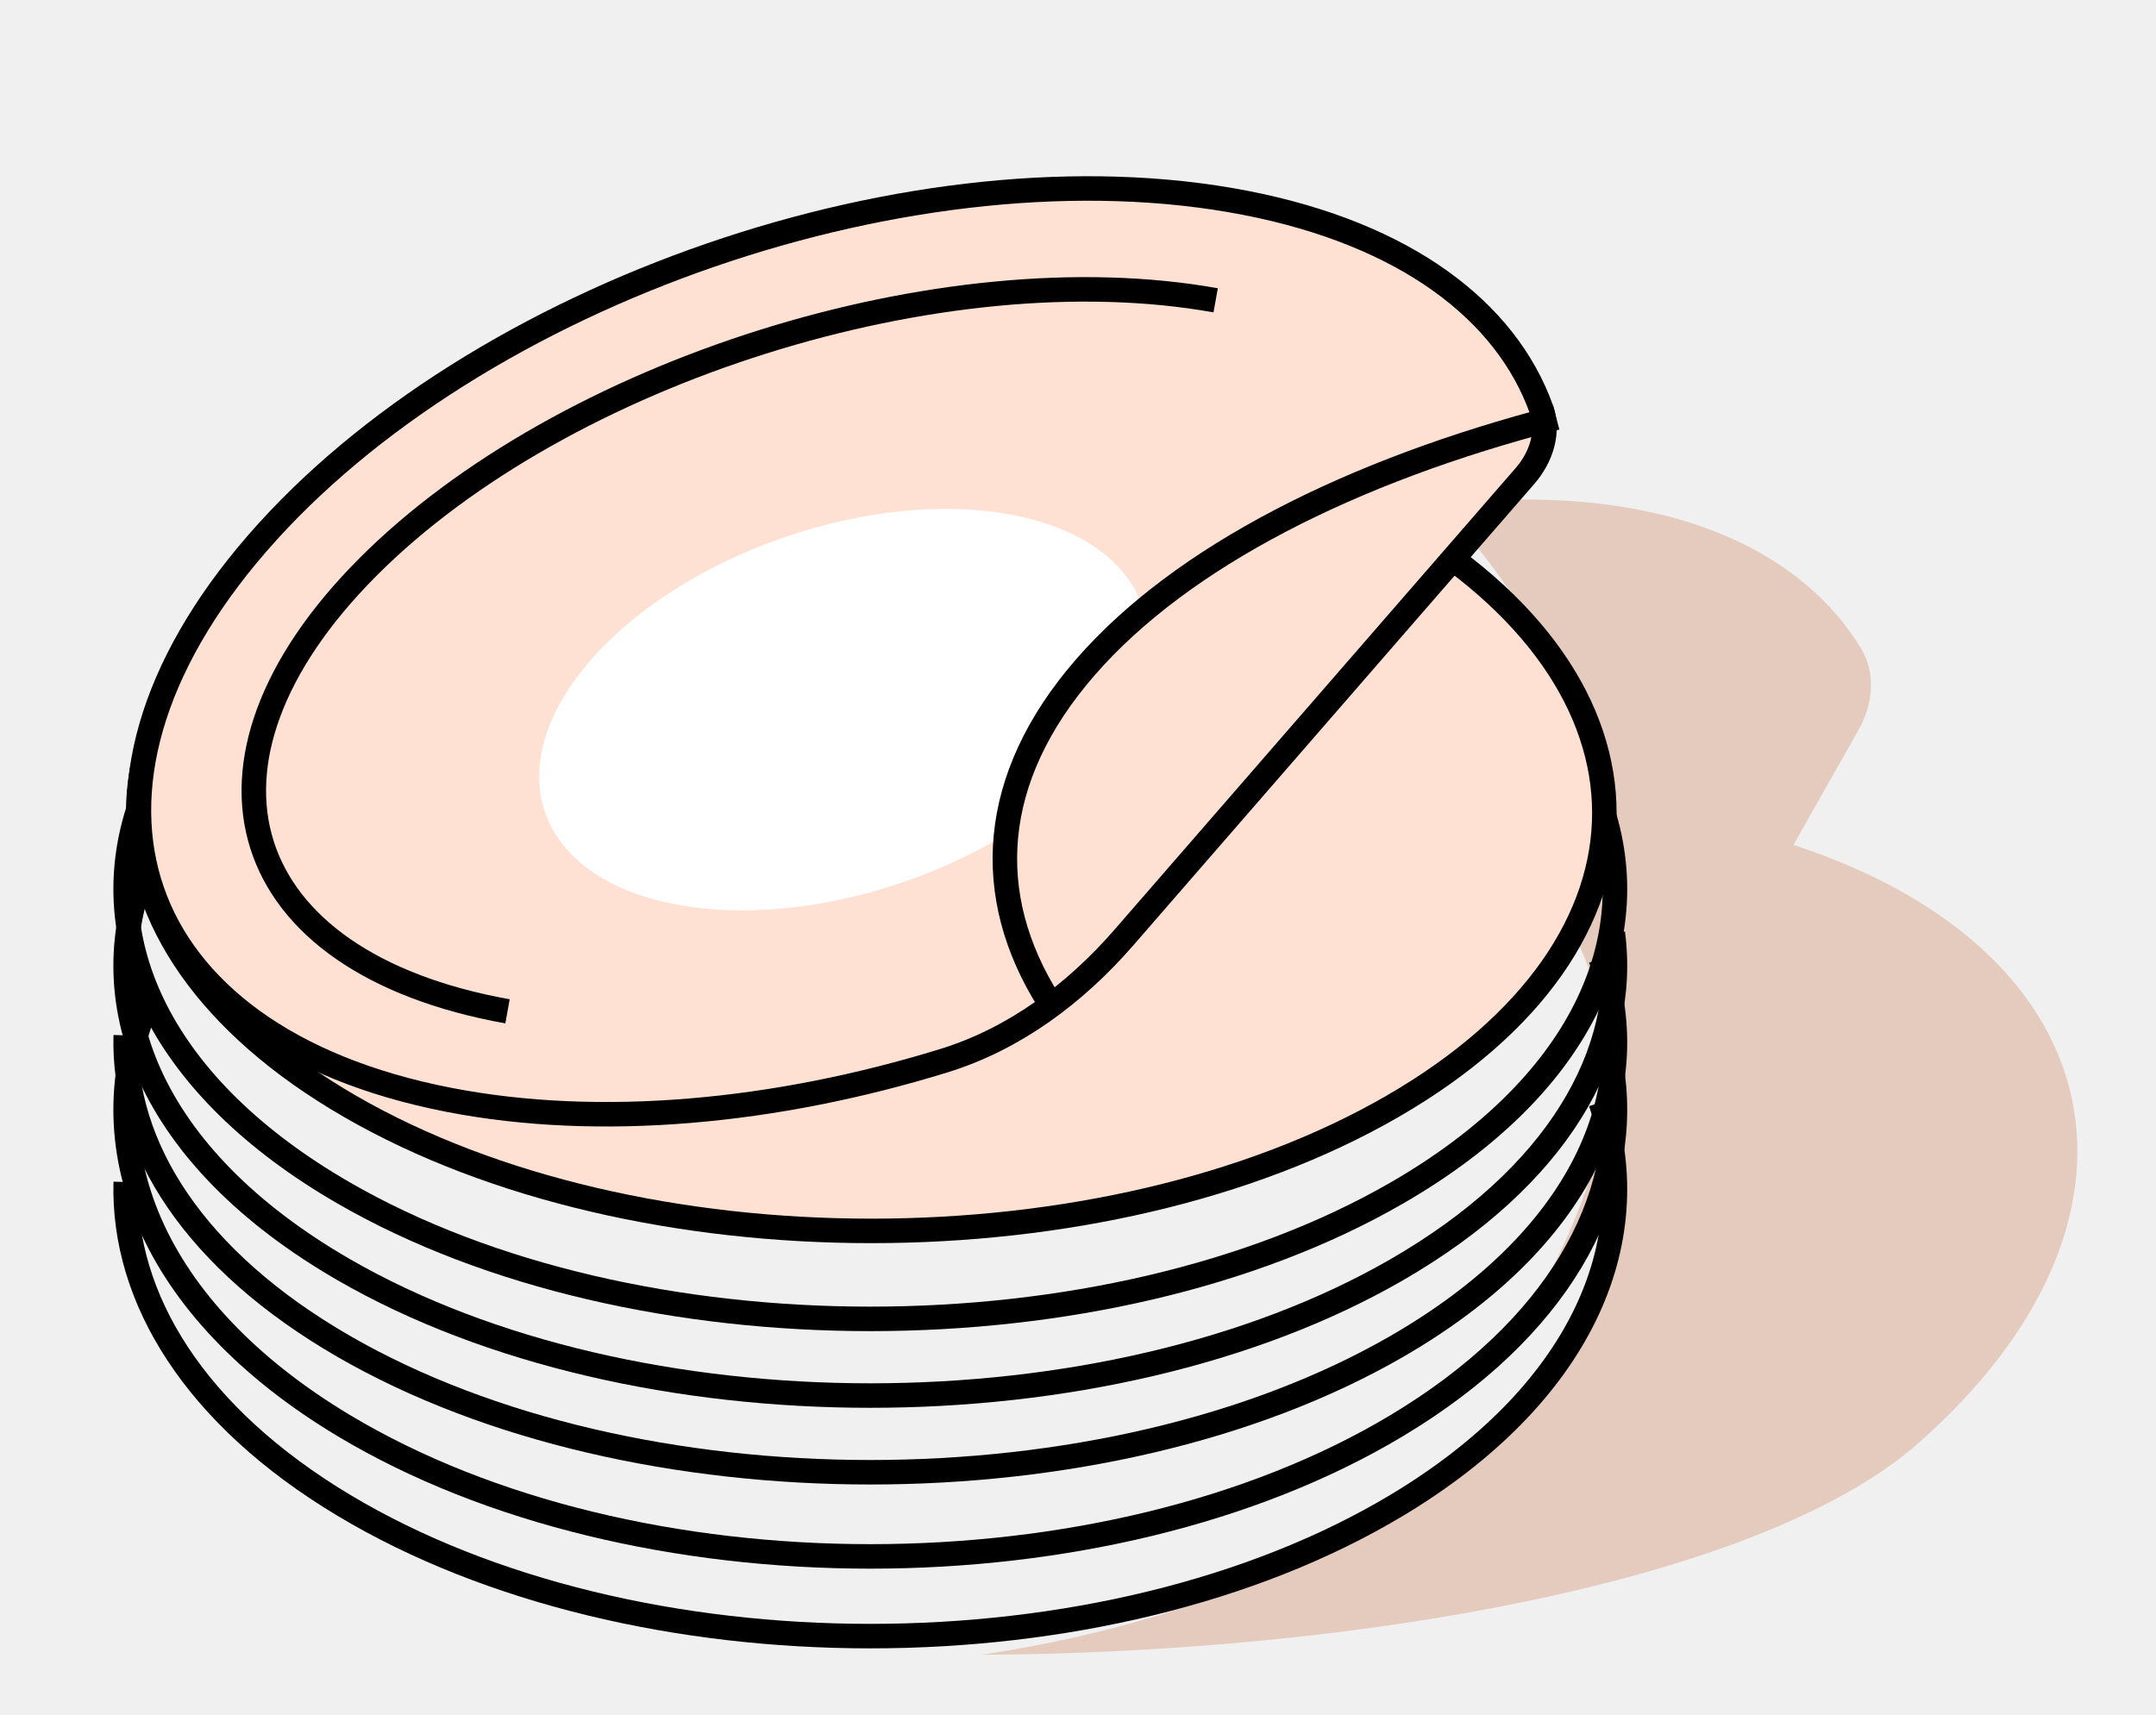
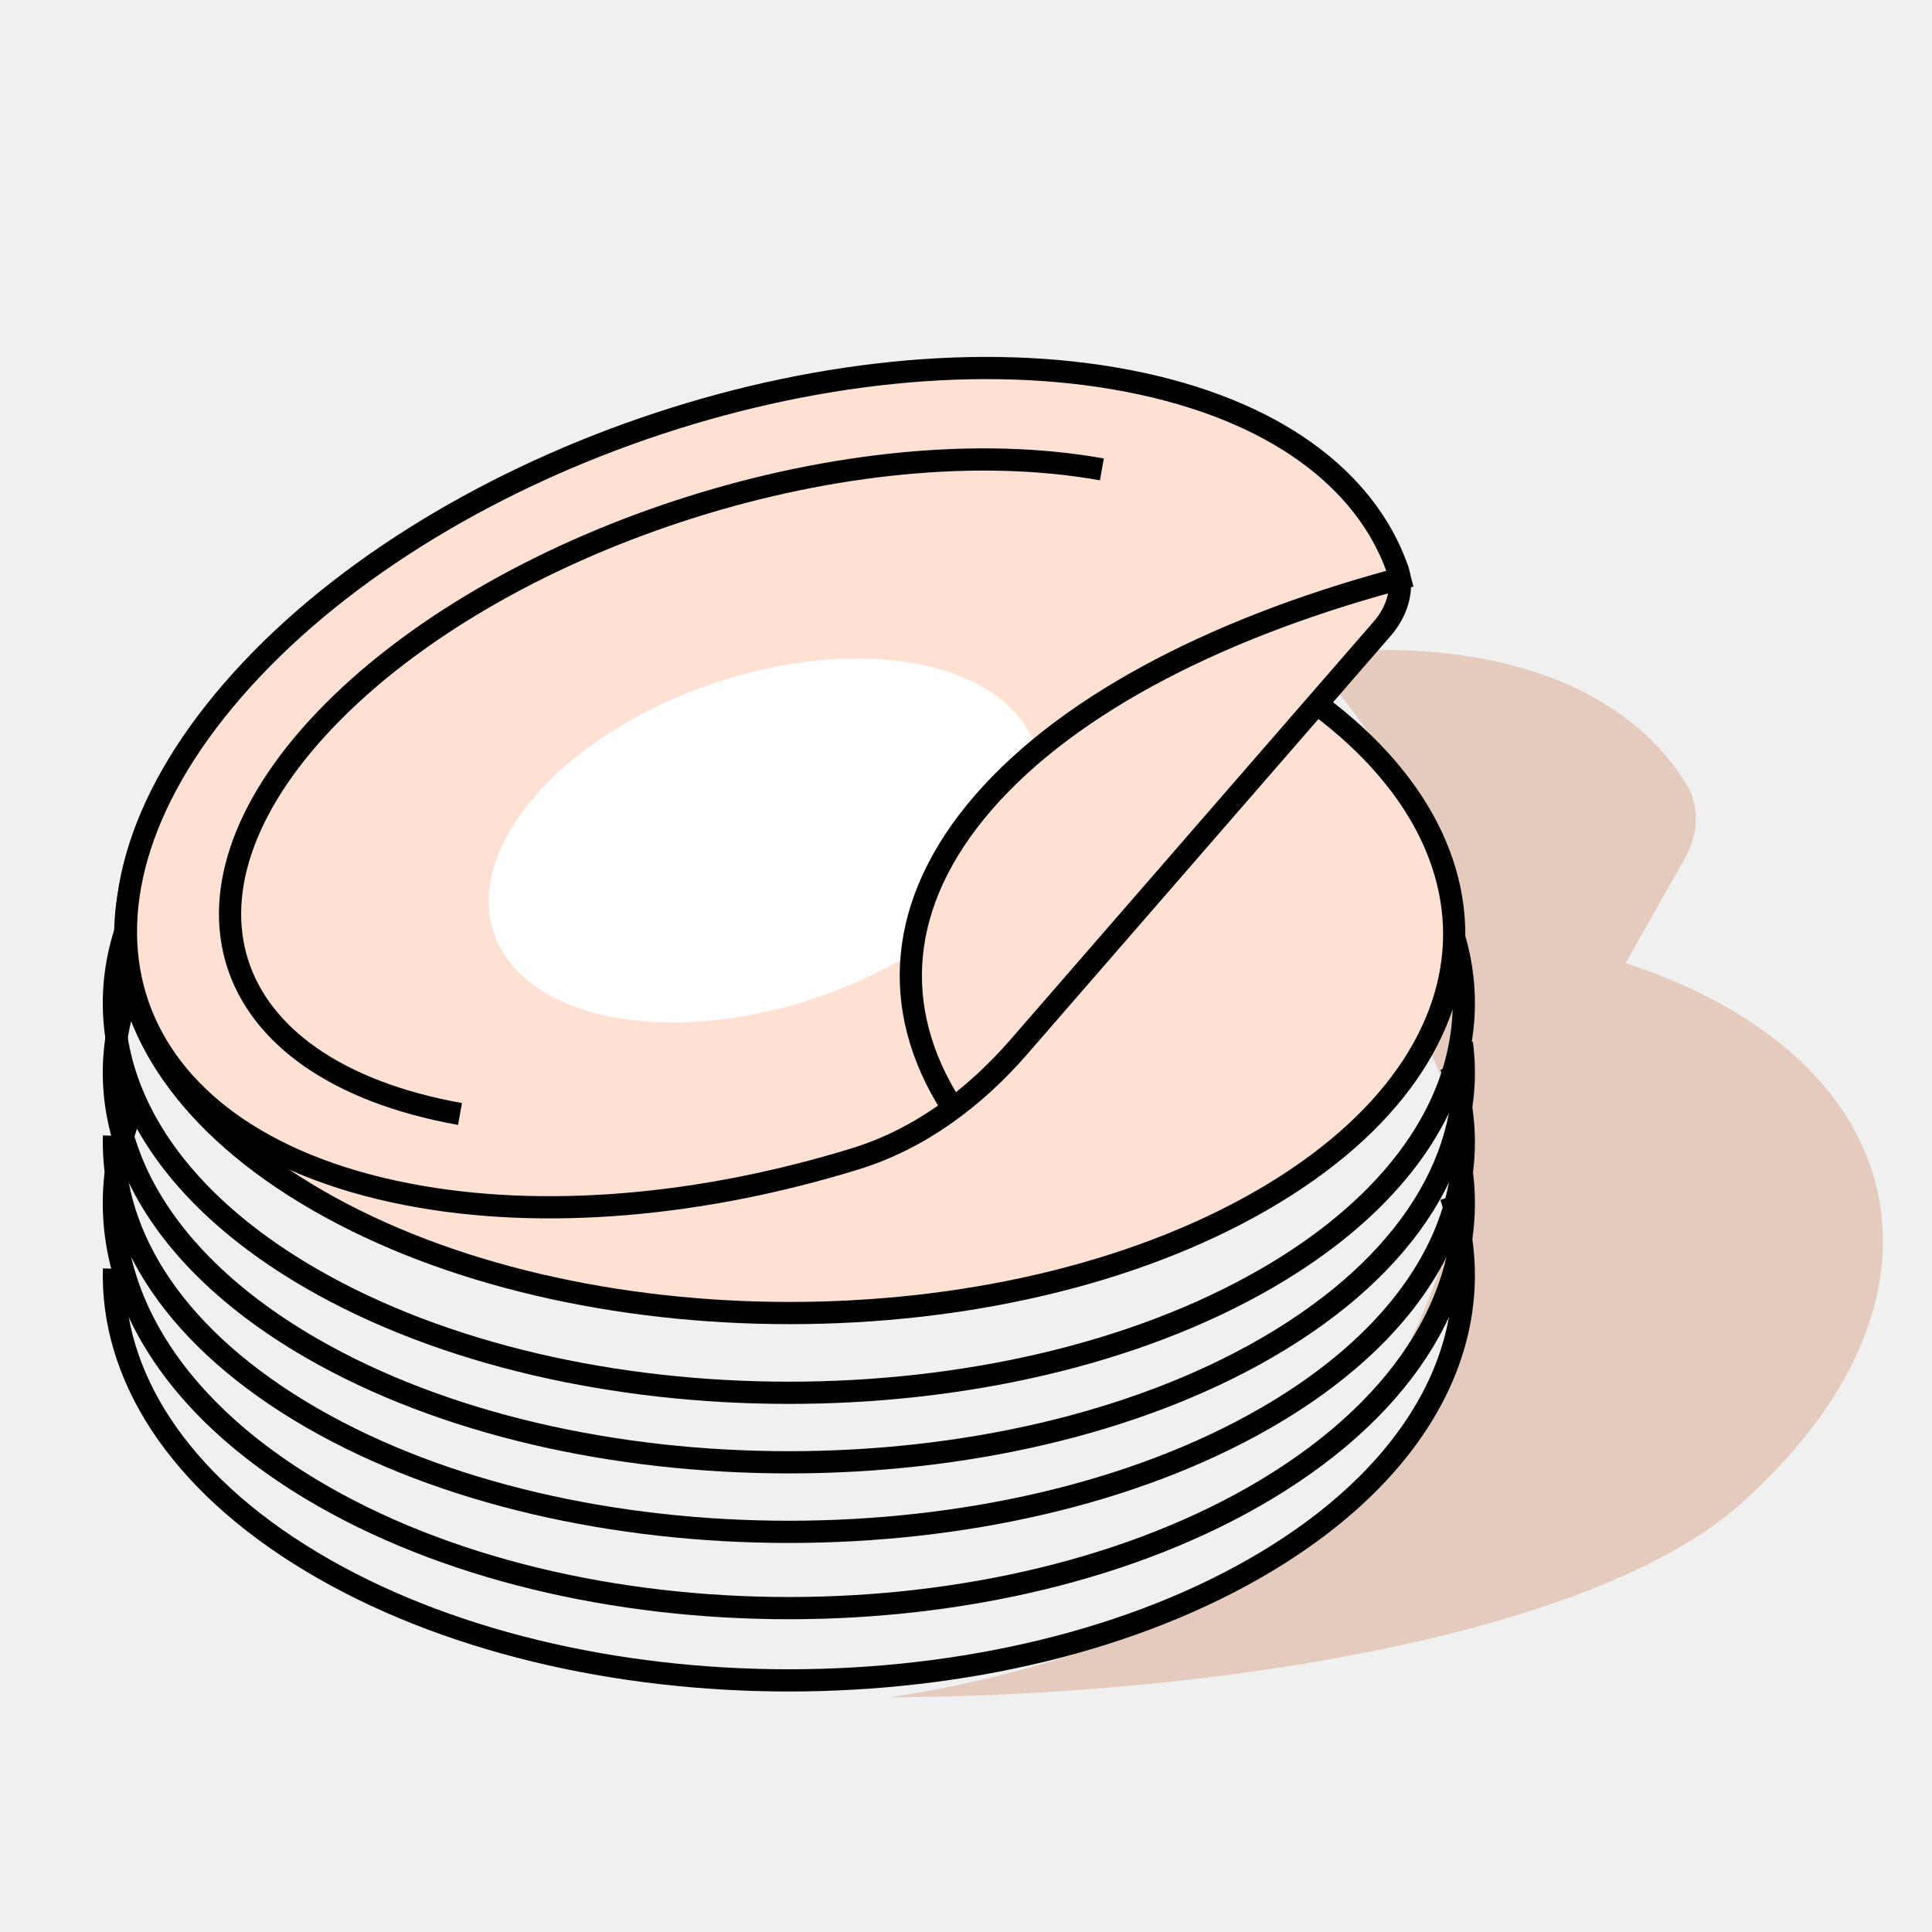
- <svg xmlns="http://www.w3.org/2000/svg" width="88" height="70" fill="none">
-   <path fill-rule="evenodd" clip-rule="evenodd" d="M60.762 55.958c.212-.285.42-.574.623-.869 7.629-11.054 6.194-25.297-2.63-34.496a31.813 31.813 0 013.252-.2c6.813-.061 11.64 2.264 13.955 6.083.616 1.017.483 2.284-.103 3.32L61.241 55.64c-.159.107-.319.212-.48.317z" fill="#E5CABE" />
-   <path fill-rule="evenodd" clip-rule="evenodd" d="M40.054 67.555c8.148-1.222 15.87-4.257 20.757-8.963 8.144-7.842 5.96-19.048-.051-25.831 4.468-.061 8.796.511 12.618 1.79 13.01 4.354 15.225 15.251 4.95 24.34-6.602 5.839-23.549 8.595-38.274 8.664z" fill="#E5CABE" />
-   <path d="M6.105 35c-2.618 5.823.024 12.271 7.925 16.833 11.87 6.852 31.114 6.852 42.984 0 6.523-3.766 9.461-8.817 8.815-13.74" stroke="#000" />
-   <path d="M65.337 39.136c1.9 5.55-.873 11.527-8.323 15.828-11.87 6.852-31.114 6.852-42.984 0-6.062-3.5-9.028-8.11-8.898-12.697" stroke="#000" />
-   <path d="M6.105 40.702c-2.618 6.052.024 12.754 7.925 17.495 11.87 7.122 31.114 7.122 42.984 0 6.523-3.914 9.461-9.164 8.815-14.282" stroke="#000" />
-   <path d="M65.337 45c1.9 5.768-.873 11.98-8.323 16.45-11.87 7.123-31.114 7.123-42.984 0-6.062-3.637-9.028-8.43-8.898-13.196" stroke="#000" />
-   <path d="M5.708 32.874c-1.901 5.55.873 11.528 8.322 15.828 11.87 6.853 31.114 6.853 42.984 0 7.45-4.3 10.224-10.278 8.323-15.828" stroke="#000" />
-   <path d="M56.824 45.173c-5.846 3.375-13.54 5.077-21.262 5.077-7.721 0-15.415-1.702-21.262-5.077-5.85-3.377-8.66-7.733-8.66-11.986 0-4.253 2.81-8.61 8.66-11.986 5.847-3.375 13.54-5.077 21.262-5.077 7.721 0 15.416 1.702 21.262 5.077 5.85 3.377 8.66 7.733 8.66 11.986 0 4.253-2.81 8.609-8.66 11.986z" fill="#FFE1D3" stroke="#000" />
-   <path d="M62.91 16.699c.324.904.028 1.934-.669 2.736L45.883 38.262c-2.004 2.307-4.483 4.153-7.36 5.04-6.844 2.112-14.03 2.795-20.184 1.601-6.649-1.29-10.738-4.501-12.128-8.534-1.39-4.033-.147-9.082 4.295-14.195 4.44-5.11 11.179-9.238 18.499-11.76 7.32-2.524 15.171-3.424 21.817-2.135 6.586 1.278 10.66 4.442 12.088 8.42z" fill="#FFE1D3" stroke="#000" />
-   <path d="M43.056 28.852c-1.052 1.208-1.692 3.55-2.2 5.326-4 2.373-9.193 3.54-13.329 2.732-5.708-1.116-7.238-5.575-3.417-9.96 3.82-4.385 11.546-7.035 17.254-5.92 3.12.61 4.992 2.22 5.424 4.27-1.068.445-2 1.564-3.732 3.552z" fill="#fff" />
-   <path d="M63.522 17.053c-8.364 2.168-15.297 5.671-19.227 10.194-3.93 4.522-4.207 9.318-1.48 13.638m-22.1.401C9.58 39.291 7.025 31.176 15.006 23.16c7.982-8.016 23.478-12.896 34.613-10.9" stroke="#000" />
+ <svg xmlns="http://www.w3.org/2000/svg" width="87" height="87" fill="none">
+   <g clip-path="url(#clip0)">
+     <path fill-rule="evenodd" clip-rule="evenodd" d="M60.762 64.836c.212-.285.42-.575.623-.869 7.629-11.055 6.194-25.298-2.63-34.497a31.784 31.784 0 013.252-.2c6.813-.06 11.64 2.265 13.955 6.083.616 1.017.483 2.285-.103 3.32L61.241 64.52c-.159.106-.319.212-.48.317z" fill="#E5CABE" />
+     <path fill-rule="evenodd" clip-rule="evenodd" d="M40.054 76.433c8.148-1.223 15.87-4.257 20.757-8.964 8.144-7.842 5.96-19.047-.051-25.83 4.468-.061 8.796.51 12.618 1.79 13.01 4.354 15.225 15.251 4.95 24.34-6.602 5.838-23.549 8.594-38.274 8.664z" fill="#E5CABE" />
+     <path d="M6.105 43.878C3.487 49.7 6.13 56.149 14.03 60.71c11.87 6.852 31.114 6.852 42.984 0 6.523-3.766 9.461-8.817 8.815-13.741" stroke="#000" />
+     <path d="M65.337 48.013c1.9 5.55-.873 11.528-8.323 15.829-11.87 6.852-31.114 6.852-42.984 0-6.062-3.5-9.028-8.111-8.898-12.698" stroke="#000" />
+     <path d="M6.105 49.58c-2.618 6.051.024 12.753 7.925 17.494 11.87 7.122 31.114 7.122 42.984 0 6.523-3.914 9.461-9.164 8.815-14.281" stroke="#000" />
+     <path d="M65.337 53.877c1.9 5.768-.873 11.981-8.323 16.451-11.87 7.122-31.114 7.122-42.984 0-6.062-3.637-9.028-8.43-8.898-13.197" stroke="#000" />
+     <path d="M5.708 41.752c-1.901 5.55.873 11.527 8.322 15.828 11.87 6.852 31.114 6.852 42.984 0 7.45-4.3 10.224-10.279 8.323-15.828" stroke="#000" />
+     <path d="M56.824 54.05c-5.846 3.376-13.54 5.078-21.262 5.078-7.721 0-15.415-1.703-21.262-5.078-5.85-3.377-8.66-7.732-8.66-11.986 0-4.253 2.81-8.609 8.66-11.986 5.847-3.375 13.54-5.077 21.262-5.077 7.721 0 15.416 1.702 21.262 5.077 5.85 3.377 8.66 7.733 8.66 11.986 0 4.254-2.81 8.61-8.66 11.986z" fill="#FFE1D3" stroke="#000" />
+     <path d="M62.91 25.577c.324.903.028 1.933-.669 2.736L45.883 47.14c-2.004 2.307-4.483 4.153-7.36 5.04-6.844 2.112-14.03 2.795-20.184 1.6-6.649-1.29-10.738-4.5-12.128-8.534-1.39-4.033-.147-9.081 4.295-14.194 4.44-5.11 11.179-9.238 18.499-11.761 7.32-2.523 15.171-3.424 21.817-2.134 6.586 1.278 10.66 4.441 12.088 8.42z" fill="#FFE1D3" stroke="#000" />
+     <path d="M43.056 37.73c-1.052 1.208-1.692 3.55-2.2 5.326-4 2.372-9.193 3.54-13.329 2.732-5.708-1.116-7.238-5.575-3.417-9.96 3.82-4.386 11.546-7.036 17.254-5.92 3.12.61 4.992 2.22 5.424 4.27-1.068.444-2 1.564-3.732 3.551z" fill="#fff" />
+     <path d="M63.522 25.93c-8.364 2.168-15.297 5.672-19.227 10.194-3.93 4.523-4.207 9.319-1.48 13.638m-22.1.402c-11.135-1.995-13.69-10.11-5.709-18.126 7.982-8.016 23.478-12.896 34.613-10.901" stroke="#000" />
+   </g>
+   <defs>
+     <clipPath id="clip0">
+       <path fill="#fff" d="M0 0h87v87H0z" />
+     </clipPath>
+   </defs>
</svg>
